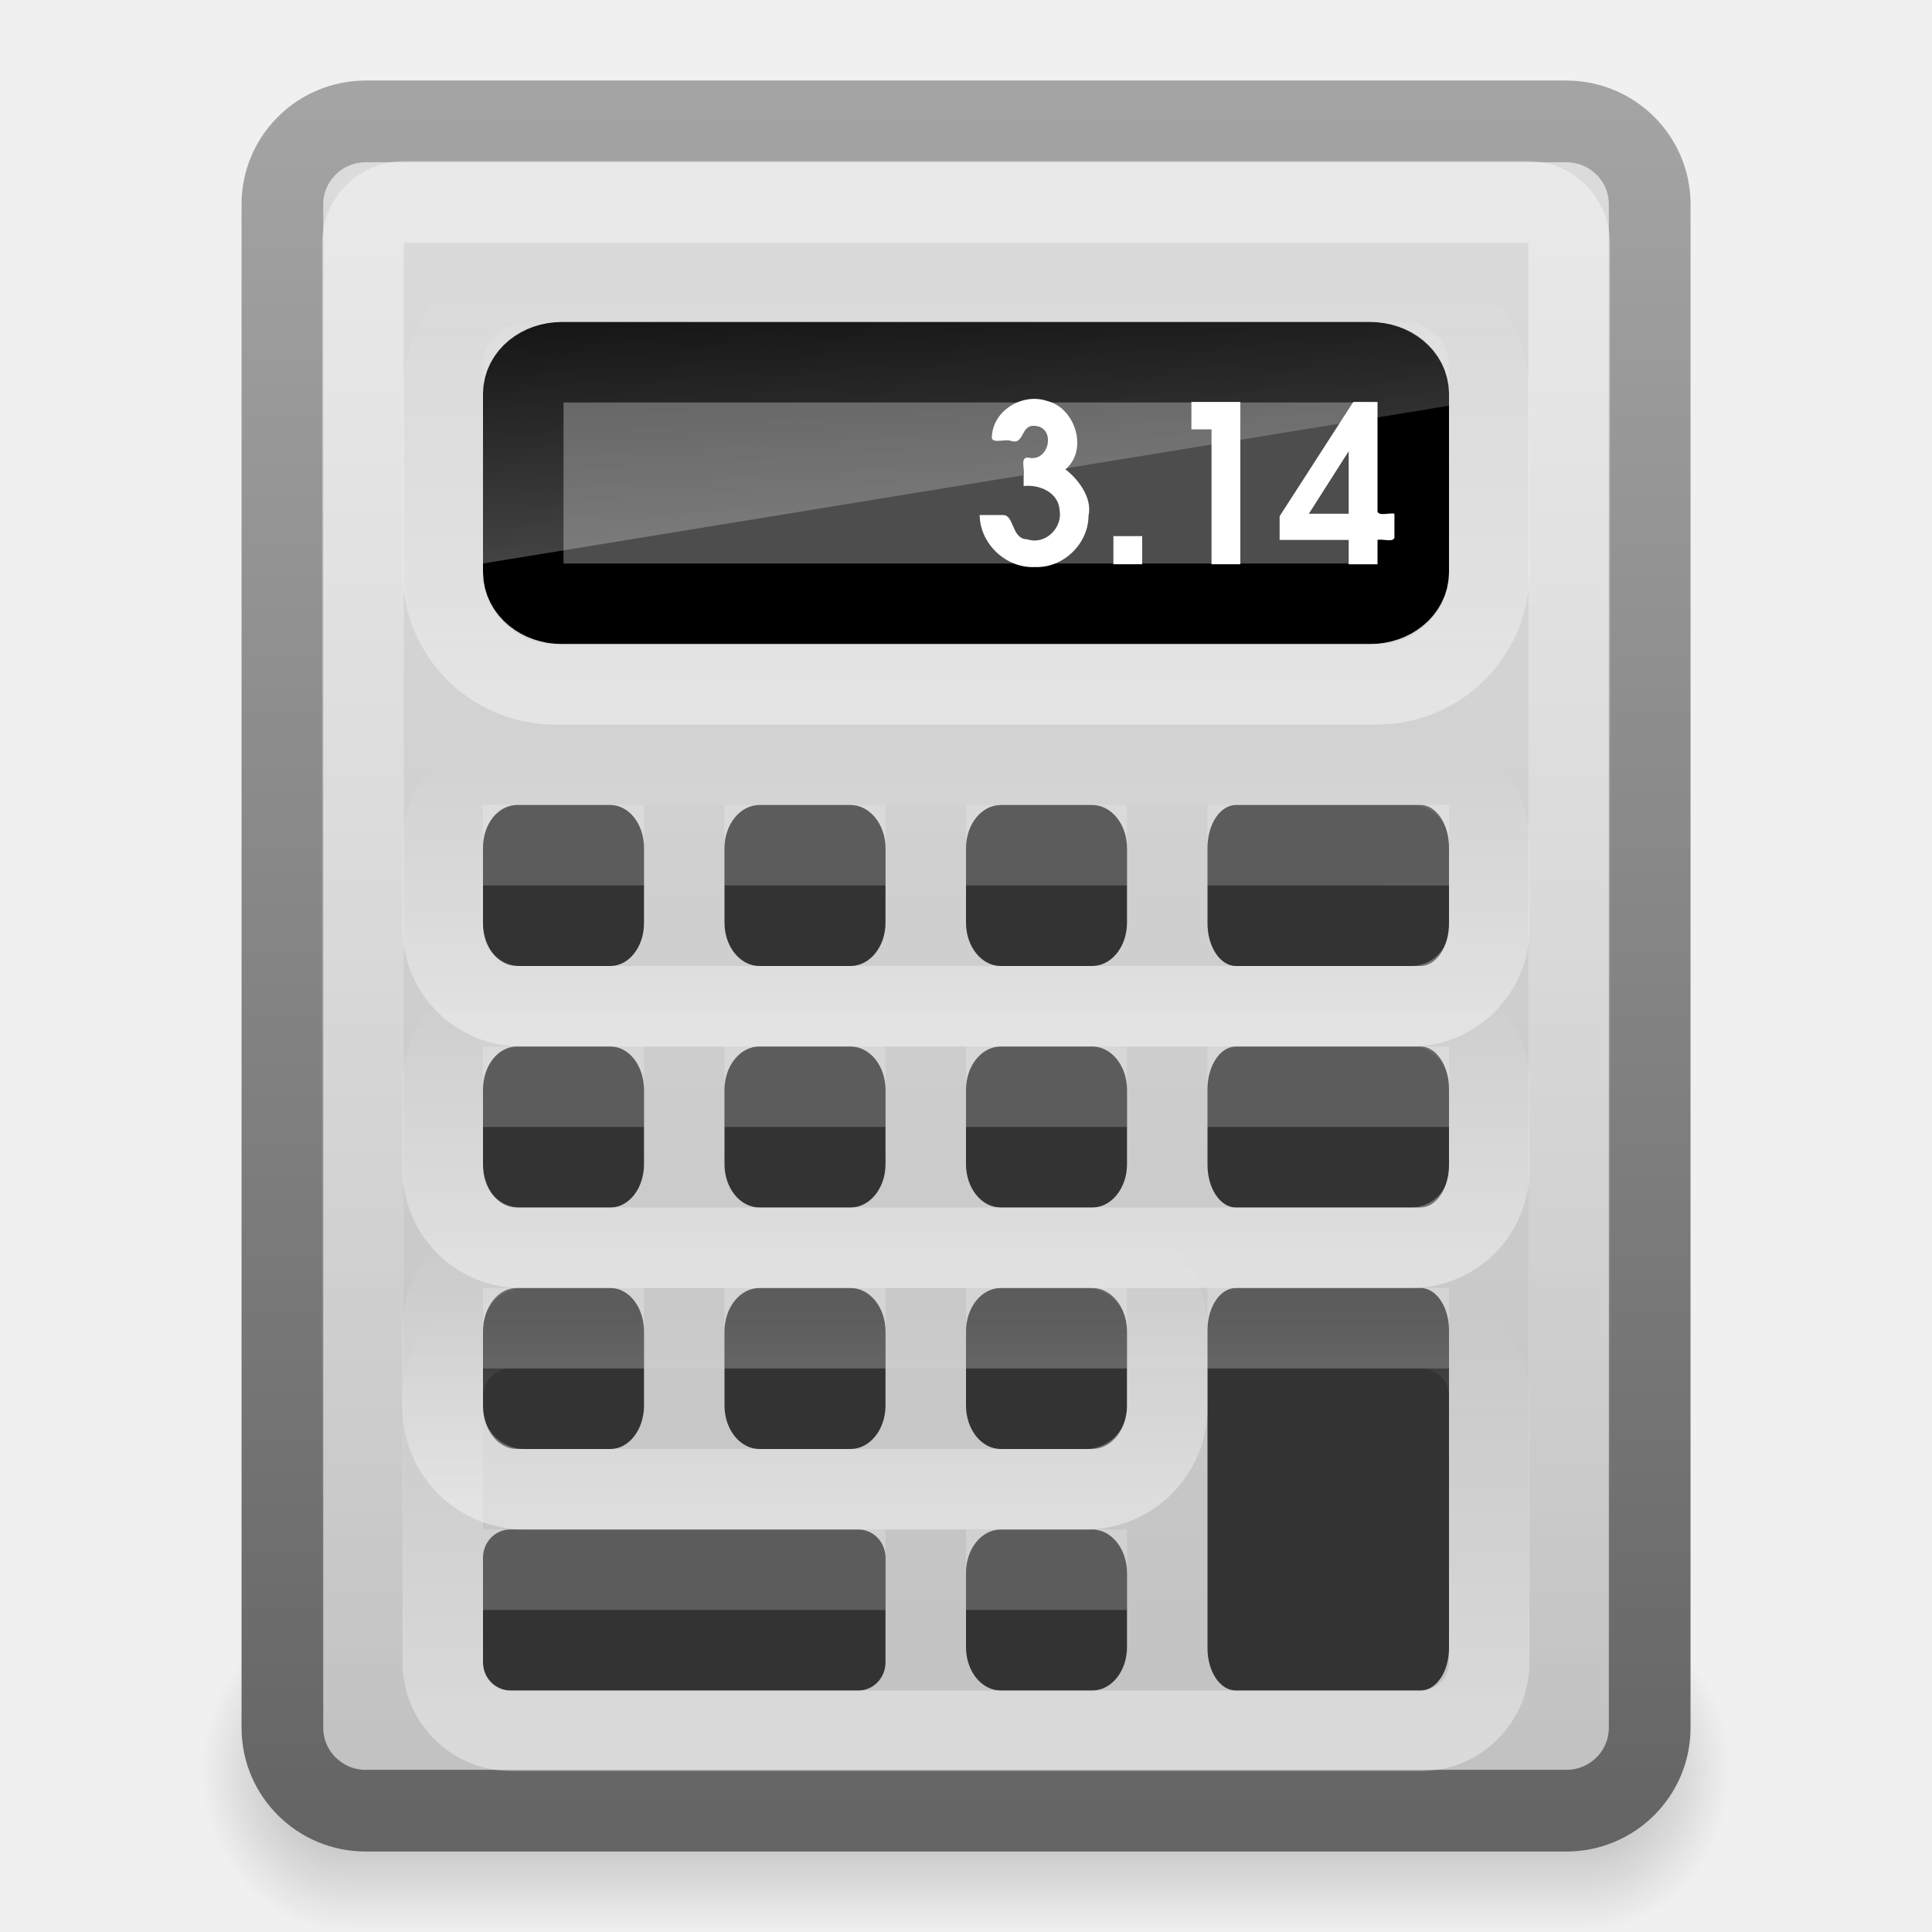
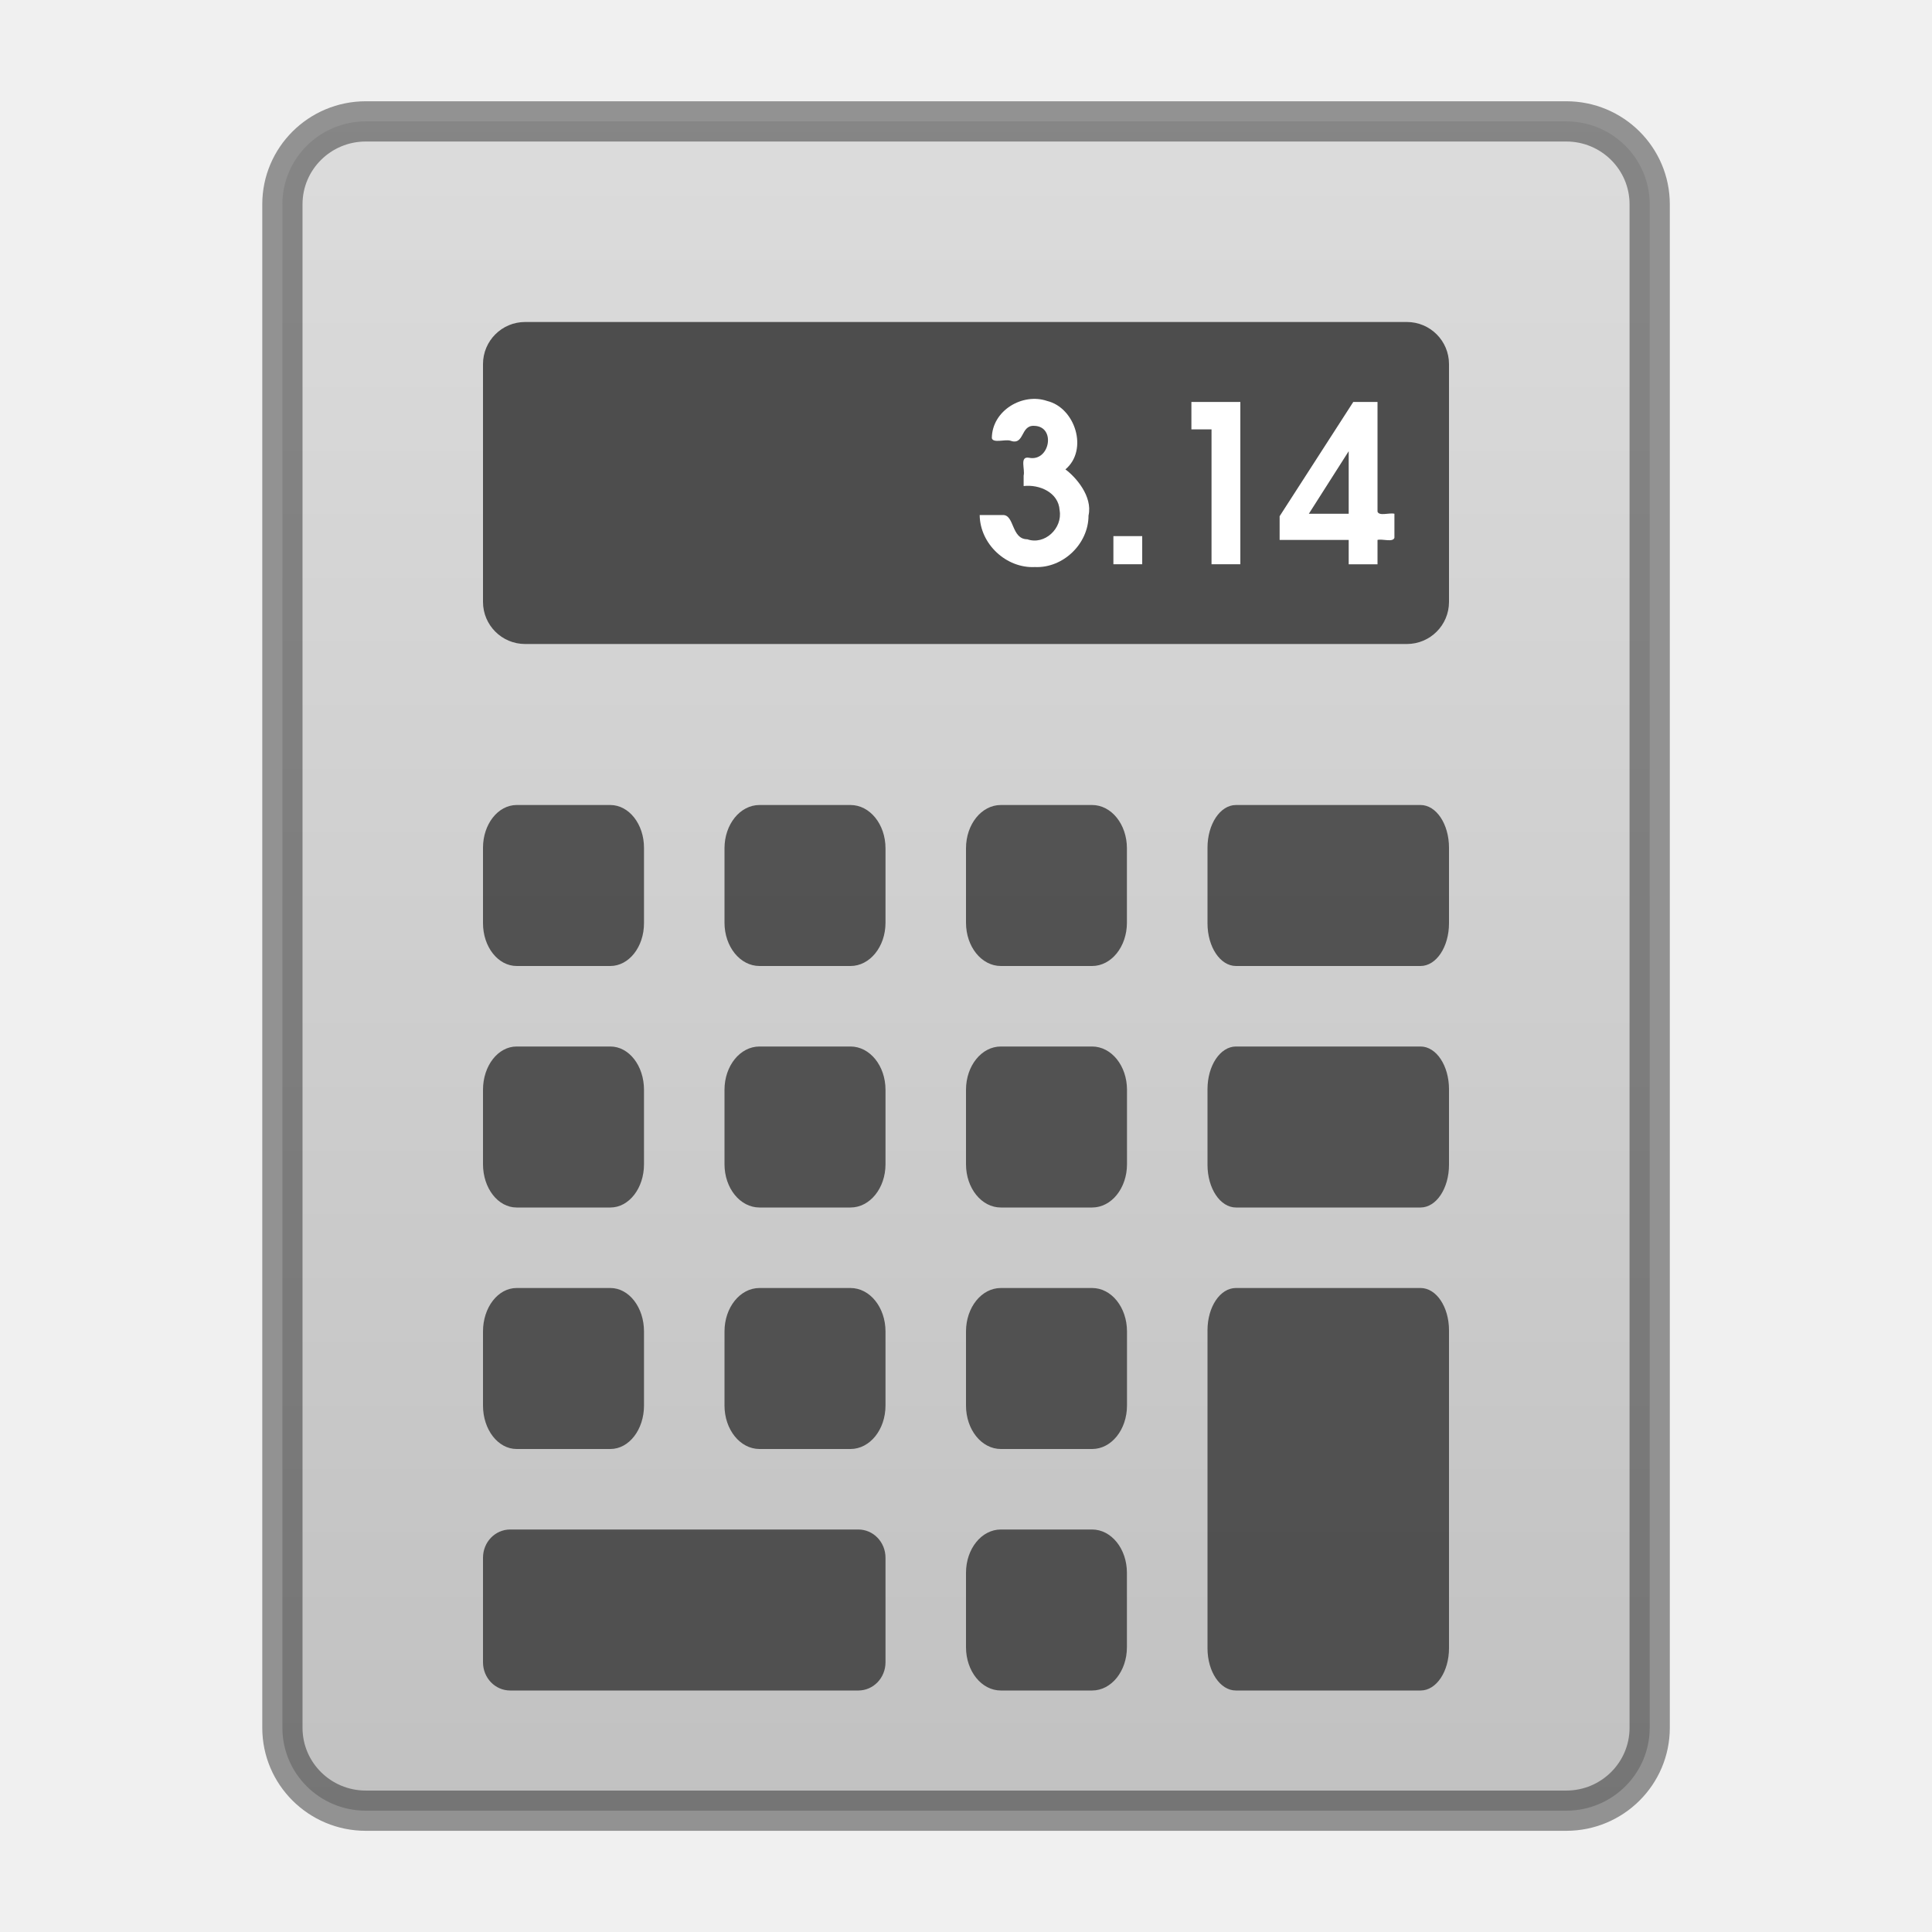
<svg xmlns="http://www.w3.org/2000/svg" xmlns:xlink="http://www.w3.org/1999/xlink" version="1.0" width="24" height="24" id="svg3721">
  <defs id="defs3723">
    <linearGradient id="linearGradient3428">
      <stop id="stop3430" style="stop-color:#000000;stop-opacity:0" offset="0" />
      <stop id="stop3436" style="stop-color:#000000;stop-opacity:1" offset="0.5" />
      <stop id="stop3432" style="stop-color:#000000;stop-opacity:0" offset="1" />
    </linearGradient>
    <linearGradient x1="11.508" y1="39" x2="11.508" y2="47.016" id="linearGradient3916" xlink:href="#linearGradient3428" gradientUnits="userSpaceOnUse" gradientTransform="matrix(0.452381,0,0,0.5,1.142856,-0.501951)" />
    <radialGradient cx="3" cy="43" r="2" fx="3" fy="43" id="radialGradient3914" xlink:href="#linearGradient3414" gradientUnits="userSpaceOnUse" gradientTransform="matrix(0.904762,0,0,1,16.97619,-22.00195)" />
    <linearGradient id="linearGradient3414">
      <stop id="stop3416" style="stop-color:#000000;stop-opacity:1" offset="0" />
      <stop id="stop3418" style="stop-color:#000000;stop-opacity:0" offset="1" />
    </linearGradient>
    <radialGradient cx="3" cy="43" r="2" fx="3" fy="43" id="radialGradient3912" xlink:href="#linearGradient3414" gradientUnits="userSpaceOnUse" gradientTransform="matrix(0.904762,0,0,1,-7.023809,-63.99805)" />
    <linearGradient id="linearGradient2490-654-721">
      <stop id="stop2913" style="stop-color:#545454;stop-opacity:1" offset="0" />
      <stop id="stop2915" style="stop-color:#a4a4a4;stop-opacity:1" offset="1" />
    </linearGradient>
    <linearGradient x1="31.279" y1="56.744" x2="31.279" y2="4.008" id="linearGradient3529" xlink:href="#linearGradient2490-654-721" gradientUnits="userSpaceOnUse" gradientTransform="matrix(0.5151686,0,0,0.5120159,-0.3640516,-0.8042487)" />
    <linearGradient id="linearGradient2556">
      <stop id="stop2558" style="stop-color:#dcdcdc;stop-opacity:1" offset="0" />
      <stop id="stop2564" style="stop-color:#b4b4b4;stop-opacity:1" offset="1" />
    </linearGradient>
    <linearGradient x1="22.506" y1="7.589" x2="22.506" y2="62.54" id="linearGradient3527" xlink:href="#linearGradient2556" gradientUnits="userSpaceOnUse" gradientTransform="matrix(0.5308006,0,0,0.5755708,-2.066552,-3.120483)" />
    <linearGradient id="linearGradient5638">
      <stop id="stop5640" style="stop-color:#ffffff;stop-opacity:1" offset="0" />
      <stop id="stop5642" style="stop-color:#ffffff;stop-opacity:0" offset="1" />
    </linearGradient>
    <linearGradient x1="24.053" y1="5.007" x2="24.053" y2="45.055" id="linearGradient3524" xlink:href="#linearGradient5638" gradientUnits="userSpaceOnUse" gradientTransform="matrix(0.4864635,0,0,0.4869814,0.2992903,-0.1781512)" />
    <linearGradient x1="24" y1="17" x2="24" y2="4.992" id="linearGradient3634" xlink:href="#linearGradient3426" gradientUnits="userSpaceOnUse" gradientTransform="matrix(0.4482823,0,0,0.4546001,1.241224,0.9993989)" />
    <linearGradient id="linearGradient3341">
      <stop id="stop3343" style="stop-color:#ffffff;stop-opacity:1" offset="0" />
      <stop id="stop3345" style="stop-color:#ffffff;stop-opacity:0" offset="1" />
    </linearGradient>
    <linearGradient x1="22.162" y1="13.755" x2="21.643" y2="3.644" id="linearGradient3627" xlink:href="#linearGradient3341" gradientUnits="userSpaceOnUse" gradientTransform="matrix(0.4314607,0,0,0.4870291,1.644944,0.5907962)" />
    <linearGradient x1="24" y1="17" x2="24" y2="4.992" id="linearGradient3705" xlink:href="#linearGradient3426" gradientUnits="userSpaceOnUse" gradientTransform="matrix(0.4482823,0,0,0.4546001,1.241224,13.9991)" />
    <linearGradient x1="24" y1="17" x2="24" y2="4.992" id="linearGradient3710" xlink:href="#linearGradient3426" gradientUnits="userSpaceOnUse" gradientTransform="matrix(0.4482823,0,0,0.2727273,1.241224,11)" />
    <linearGradient x1="24" y1="17" x2="24" y2="4.992" id="linearGradient3715" xlink:href="#linearGradient3426" gradientUnits="userSpaceOnUse" gradientTransform="matrix(0.4482823,0,0,0.2727273,1.241224,8)" />
    <linearGradient id="linearGradient3426">
      <stop id="stop3428" style="stop-color:#ffffff;stop-opacity:1" offset="0" />
      <stop id="stop3431" style="stop-color:#ffffff;stop-opacity:0" offset="1" />
    </linearGradient>
    <linearGradient x1="24" y1="17" x2="24" y2="4.992" id="linearGradient3719" xlink:href="#linearGradient3426" gradientUnits="userSpaceOnUse" gradientTransform="matrix(0.3103448,0,0,0.2727273,2.55163,14)" />
  </defs>
-   <g id="layer1">
-     <g transform="translate(1.4305115e-6,1.001951)" id="g3837">
-       <rect width="1.81" height="4" x="-4.31" y="-22.998" transform="scale(-1,-1)" id="rect3404" style="opacity:0.3;fill:url(#radialGradient3912);fill-opacity:1;fill-rule:nonzero;stroke:none;stroke-width:1;marker:none;visibility:visible;display:inline;overflow:visible" />
-       <rect width="1.81" height="4" x="19.69" y="18.998" id="rect3422" style="opacity:0.3;fill:url(#radialGradient3914);fill-opacity:1;fill-rule:nonzero;stroke:none;stroke-width:1;marker:none;visibility:visible;display:inline;overflow:visible" />
-       <rect width="15.381" height="4" x="4.31" y="18.998" id="rect3426" style="opacity:0.3;fill:url(#linearGradient3916);fill-opacity:1;fill-rule:nonzero;stroke:none;stroke-width:1;marker:none;visibility:visible;display:inline;overflow:visible" />
-     </g>
-     <rect width="16.985" height="20.985" rx="1.036" ry="1.03" x="3.508" y="1.508" id="rect2157" style="fill:url(#linearGradient3527);fill-opacity:1;fill-rule:nonzero;stroke:url(#linearGradient3529);stroke-width:1.015;stroke-linecap:round;stroke-linejoin:miter;stroke-miterlimit:6;stroke-opacity:1;stroke-dasharray:none;stroke-dashoffset:1.4;marker:none;visibility:visible;display:inline;overflow:visible" />
-     <rect width="14.985" height="18.985" rx="0.513" ry="0.516" x="4.508" y="2.508" id="rect3052" style="opacity:0.4;fill:none;stroke:url(#linearGradient3524);stroke-width:1.015;stroke-linecap:round;stroke-linejoin:miter;stroke-miterlimit:6;stroke-opacity:1;stroke-dasharray:none;stroke-dashoffset:1.4;marker:none;visibility:visible;display:inline;overflow:visible" />
-     <rect width="11" height="3" rx="0.479" ry="0.392" x="6.5" y="4.5" id="rect2662" style="fill:#4d4d4d;fill-opacity:1;fill-rule:nonzero;stroke:#000000;stroke-width:1;stroke-opacity:1;marker:none;visibility:visible;display:inline;overflow:visible" />
-     <rect width="13" height="5.001" rx="1.396" ry="1.396" x="5.5" y="3.5" id="rect3424" style="opacity:0.4;fill:none;stroke:url(#linearGradient3634);stroke-width:1;stroke-miterlimit:4;stroke-opacity:1;stroke-dasharray:none;marker:none;visibility:visible;display:inline;overflow:visible" />
-     <path d="m 12.716,6.038 c 0.194,-0.023 0.434,0.078 0.447,0.301 0.039,0.223 -0.185,0.436 -0.402,0.36 -0.201,-0.001 -0.157,-0.31 -0.307,-0.301 -0.095,0 -0.19,0 -0.284,0 0.004,0.362 0.332,0.664 0.686,0.646 0.348,0.016 0.666,-0.286 0.666,-0.64 C 13.576,6.163 13.359,5.922 13.235,5.831 13.523,5.589 13.357,5.065 13.008,4.981 12.703,4.876 12.323,5.1 12.321,5.443 c 0.016,0.064 0.157,0.014 0.225,0.03 0.185,0.069 0.126,-0.194 0.302,-0.183 0.274,0.007 0.193,0.452 -0.068,0.396 -0.117,-0.019 -0.044,0.146 -0.064,0.221 0,0.044 0,0.087 0,0.131 z m 1.115,0.971 c 0.119,0 0.238,0 0.358,0 0,-0.116 0,-0.233 0,-0.349 -0.119,0 -0.238,0 -0.358,0 0,0.116 0,0.233 0,0.349 z m 1.219,0 c 0.119,0 0.238,0 0.358,0 0,-0.672 0,-1.344 0,-2.016 -0.203,0 -0.405,0 -0.608,0 0,0.114 0,0.227 0,0.341 0.083,0 0.167,0 0.25,0 0,0.558 0,1.116 0,1.675 z m 0.846,-0.597 c 0,0.098 0,0.196 0,0.295 0.286,0 0.572,0 0.858,0 0,0.101 0,0.202 0,0.303 0.119,0 0.238,0 0.358,0 0,-0.101 0,-0.202 0,-0.303 0.063,-0.016 0.189,0.033 0.21,-0.026 0,-0.1 0,-0.199 0,-0.299 -0.063,-0.016 -0.189,0.033 -0.21,-0.026 0,-0.454 0,-0.908 0,-1.363 -0.1,0 -0.201,0 -0.301,0 -0.305,0.473 -0.61,0.946 -0.914,1.418 z m 0.858,-0.03 c -0.165,0 -0.33,0 -0.495,0 0.165,-0.259 0.33,-0.518 0.495,-0.777 0,0.259 0,0.518 0,0.777 z" id="text2469" style="font-size:6px;font-style:normal;font-variant:normal;font-weight:bold;font-stretch:normal;fill:#ffffff;fill-opacity:1;stroke:none;font-family:URW Gothic L;-inkscape-font-specification:URW Gothic L Book" />
-     <path d="M 6.526,4 C 6.236,4 6,4.246 6,4.563 L 6,7 18,5.04 18,4.563 C 18,4.246 17.764,4 17.474,4 L 6.526,4 z" id="rect3336" style="opacity:0.3;fill:url(#linearGradient3627);fill-opacity:1;fill-rule:nonzero;stroke:none;stroke-width:1;marker:none;visibility:visible;display:inline;overflow:visible" />
-     <path d="m 15.354,10 2.292,0 C 17.842,10 18,10.237 18,10.531 l 0,0.938 C 18,11.763 17.842,12 17.646,12 l -2.292,0 C 15.158,12 15,11.763 15,11.469 l 0,-0.938 C 15,10.237 15.158,10 15.354,10 z m 0,3 2.292,0 C 17.842,13 18,13.237 18,13.531 l 0,0.938 C 18,14.763 17.842,15 17.646,15 l -2.292,0 C 15.158,15 15,14.763 15,14.469 l 0,-0.938 C 15,13.237 15.158,13 15.354,13 z m -9.91e-4,3 2.294,0 c 0.195,0 0.353,0.234 0.353,0.526 l 0,3.948 c 0,0.291 -0.157,0.526 -0.353,0.526 l -2.294,0 C 15.157,21 15,20.766 15,20.474 l 0,-3.948 C 15,16.234 15.157,16 15.353,16 z m -9.014,3 4.323,0 C 10.849,19 11,19.156 11,19.351 l 0,1.299 C 11,20.844 10.849,21 10.662,21 L 6.338,21 C 6.151,21 6,20.844 6,20.649 L 6,19.351 C 6,19.156 6.151,19 6.338,19 z m 6.094,0 1.134,0 c 0.24,0 0.433,0.24 0.433,0.538 l 0,0.924 c 0,0.298 -0.193,0.538 -0.433,0.538 l -1.134,0 C 12.193,21 12,20.76 12,20.462 l 0,-0.924 C 12,19.24 12.193,19 12.433,19 z m -8.9e-5,-3 1.135,0 C 13.807,16 14,16.241 14,16.54 l 0,0.919 C 14,17.759 13.807,18 13.567,18 l -1.135,0 C 12.193,18 12,17.759 12,17.46 L 12,16.54 C 12,16.241 12.193,16 12.433,16 z m 9.5e-5,-3 1.134,0 C 13.807,13 14,13.24 14,13.538 l 0,0.924 C 14,14.76 13.807,15 13.567,15 l -1.134,0 C 12.193,15 12,14.76 12,14.462 l 0,-0.924 C 12,13.24 12.193,13 12.433,13 z m 0,-3 1.134,0 c 0.24,0 0.433,0.24 0.433,0.538 l 0,0.924 c 0,0.298 -0.193,0.538 -0.433,0.538 l -1.134,0 C 12.193,12 12,11.76 12,11.462 l 0,-0.924 C 12,10.24 12.193,10 12.433,10 z m -2.998,6 1.13,0 C 10.806,16 11,16.241 11,16.54 l 0,0.92 c 0,0.299 -0.194,0.54 -0.435,0.54 l -1.13,0 C 9.194,18 9,17.759 9,17.46 L 9,16.54 C 9,16.241 9.194,16 9.435,16 z m 9.59e-5,-3 1.129,0 C 10.806,13 11,13.24 11,13.538 l 0,0.925 C 11,14.76 10.806,15 10.565,15 L 9.435,15 C 9.194,15 9,14.76 9,14.462 L 9,13.538 C 9,13.24 9.194,13 9.435,13 z m 0,-3 1.129,0 C 10.806,10 11,10.24 11,10.538 l 0,0.925 C 11,11.76 10.806,12 10.565,12 L 9.435,12 C 9.194,12 9,11.76 9,11.462 L 9,10.538 C 9,10.24 9.194,10 9.435,10 z m -3.017,6 1.164,0 C 7.814,16 8,16.241 8,16.54 l 0,0.92 c 0,0.299 -0.186,0.54 -0.418,0.54 l -1.164,0 C 6.186,18 6,17.759 6,17.46 L 6,16.54 C 6,16.241 6.186,16 6.418,16 z m 9.22e-5,-3 1.164,0 C 7.814,13 8,13.24 8,13.538 l 0,0.925 C 8,14.76 7.814,15 7.582,15 l -1.164,0 C 6.186,15 6,14.76 6,14.462 L 6,13.538 C 6,13.24 6.186,13 6.418,13 z m 7.53e-4,-3 1.162,0 C 7.813,10 8,10.237 8,10.532 l 0,0.936 C 8,11.763 7.813,12 7.581,12 l -1.162,0 C 6.187,12 6,11.763 6,11.468 L 6,10.532 C 6,10.237 6.187,10 6.419,10 z" id="rect4008" style="fill:#333333;fill-opacity:1;fill-rule:nonzero;stroke:none;stroke-width:0.996;marker:none;visibility:visible;display:inline;overflow:visible;enable-background:accumulate" />
-     <path d="m 12.5,19.5 1,1.7e-5 m -7,-1.7e-5 4,1.7e-5 m -4,-9 1,0 m 5,0 1,0 m -4,0 1,0 m 4.998,-1.42e-4 2.002,1.57e-4 m -11,3 1,0 m 5,0 1,0 m -4,0 1,0 M 15.498,13.5 17.5,13.5 m -11,3 1,0 m 5,0 1,0 m -4,0 1,0 M 15.498,16.5 17.5,16.5" id="rect3725" style="opacity:0.2;fill:none;stroke:#ffffff;stroke-width:1;stroke-linecap:square;stroke-linejoin:round;stroke-miterlimit:6;stroke-opacity:1;stroke-dashoffset:1.4;marker:none;visibility:visible;display:inline;overflow:visible" />
-     <rect width="13" height="5.001" rx="0.849" ry="0.849" x="5.5" y="16.499" id="rect3703" style="opacity:0.4;fill:none;stroke:url(#linearGradient3705);stroke-width:1;stroke-miterlimit:4;stroke-opacity:1;stroke-dasharray:none;marker:none;visibility:visible;display:inline;overflow:visible" />
-     <rect width="13" height="3" rx="0.972" ry="0.972" x="5.5" y="12.5" id="rect3707" style="opacity:0.4;fill:none;stroke:url(#linearGradient3710);stroke-width:1;stroke-miterlimit:4;stroke-opacity:1;stroke-dasharray:none;marker:none;visibility:visible;display:inline;overflow:visible" />
-     <rect width="13" height="3" rx="0.972" ry="0.972" x="5.5" y="9.5" id="rect3712" style="opacity:0.4;fill:none;stroke:url(#linearGradient3715);stroke-width:1;stroke-miterlimit:4;stroke-opacity:1;stroke-dasharray:none;marker:none;visibility:visible;display:inline;overflow:visible" />
-     <rect width="9" height="3" rx="1.014" ry="1.014" x="5.5" y="15.5" id="rect3717" style="opacity:0.4;fill:none;stroke:url(#linearGradient3719);stroke-width:1;stroke-miterlimit:4;stroke-opacity:1;stroke-dasharray:none;marker:none;visibility:visible;display:inline;overflow:visible" />
-   </g>
+   <rect style="display:inline;overflow:visible;visibility:visible;fill:url(#linearGradient3527);fill-opacity:1;fill-rule:nonzero;stroke:#000000;stroke-width:0.5;stroke-linecap:round;stroke-linejoin:miter;stroke-miterlimit:6;stroke-dasharray:none;stroke-dashoffset:1.4;stroke-opacity:0.392;marker:none;paint-order:markers fill stroke" id="rect2157" y="1.508" x="3.508" ry="1.03" rx="1.036" height="20.985" width="16.985" />
+   <rect style="display:inline;overflow:visible;visibility:visible;fill:#4d4d4d;fill-opacity:1;fill-rule:nonzero;stroke:none;stroke-width:1.206;stroke-miterlimit:4;stroke-dasharray:none;stroke-opacity:1;marker:none" id="rect2662" y="4" x="6" ry="0.523" rx="0.523" height="4" width="12" />
+   <path style="font-style:normal;font-variant:normal;font-weight:bold;font-stretch:normal;font-size:6px;font-family:'URW Gothic L';-inkscape-font-specification:'URW Gothic L Book';fill:#ffffff;fill-opacity:1;stroke:none" id="text2469" d="m 12.716,6.038 c 0.194,-0.023 0.434,0.078 0.447,0.301 0.039,0.223 -0.185,0.436 -0.402,0.36 -0.201,-0.001 -0.157,-0.31 -0.307,-0.301 -0.095,0 -0.19,0 -0.284,0 0.004,0.362 0.332,0.664 0.686,0.646 0.348,0.016 0.666,-0.286 0.666,-0.64 C 13.576,6.163 13.359,5.922 13.235,5.831 13.523,5.589 13.357,5.065 13.008,4.981 12.703,4.876 12.323,5.1 12.321,5.443 c 0.016,0.064 0.157,0.014 0.225,0.03 0.185,0.069 0.126,-0.194 0.302,-0.183 0.274,0.007 0.193,0.452 -0.068,0.396 -0.117,-0.019 -0.044,0.146 -0.064,0.221 0,0.044 0,0.087 0,0.131 z m 1.115,0.971 c 0.119,0 0.238,0 0.358,0 0,-0.116 0,-0.233 0,-0.349 -0.119,0 -0.238,0 -0.358,0 0,0.116 0,0.233 0,0.349 z m 1.219,0 c 0.119,0 0.238,0 0.358,0 0,-0.672 0,-1.344 0,-2.016 -0.203,0 -0.405,0 -0.608,0 0,0.114 0,0.227 0,0.341 0.083,0 0.167,0 0.25,0 0,0.558 0,1.116 0,1.675 z m 0.846,-0.597 c 0,0.098 0,0.196 0,0.295 0.286,0 0.572,0 0.858,0 0,0.101 0,0.202 0,0.303 0.119,0 0.238,0 0.358,0 0,-0.101 0,-0.202 0,-0.303 0.063,-0.016 0.189,0.033 0.21,-0.026 0,-0.1 0,-0.199 0,-0.299 -0.063,-0.016 -0.189,0.033 -0.21,-0.026 0,-0.454 0,-0.908 0,-1.363 -0.1,0 -0.201,0 -0.301,0 -0.305,0.473 -0.61,0.946 -0.914,1.418 z m 0.858,-0.03 c -0.165,0 -0.33,0 -0.495,0 0.165,-0.259 0.33,-0.518 0.495,-0.777 0,0.259 0,0.518 0,0.777 z" />
+   <path style="display:inline;overflow:visible;visibility:visible;fill:#333333;fill-opacity:1;fill-rule:nonzero;stroke:none;stroke-width:0.996;marker:none;enable-background:accumulate;opacity:0.8" id="rect4008" d="m 15.354,10 h 2.292 C 17.842,10 18,10.237 18,10.531 v 0.938 C 18,11.763 17.842,12 17.646,12 H 15.354 C 15.158,12 15,11.763 15,11.469 v -0.938 C 15,10.237 15.158,10 15.354,10 Z m 0,3 h 2.292 C 17.842,13 18,13.237 18,13.531 v 0.938 C 18,14.763 17.842,15 17.646,15 H 15.354 C 15.158,15 15,14.763 15,14.469 v -0.938 C 15,13.237 15.158,13 15.354,13 Z m -9.91e-4,3 h 2.294 c 0.195,0 0.353,0.234 0.353,0.526 v 3.948 c 0,0.291 -0.157,0.526 -0.353,0.526 H 15.353 C 15.157,21 15,20.766 15,20.474 V 16.526 C 15,16.234 15.157,16 15.353,16 Z M 6.338,19 H 10.662 C 10.849,19 11,19.156 11,19.351 v 1.299 C 11,20.844 10.849,21 10.662,21 H 6.338 C 6.151,21 6,20.844 6,20.649 V 19.351 C 6,19.156 6.151,19 6.338,19 Z m 6.094,0 h 1.134 c 0.24,0 0.433,0.24 0.433,0.538 v 0.924 c 0,0.298 -0.193,0.538 -0.433,0.538 H 12.433 C 12.193,21 12,20.76 12,20.462 V 19.538 C 12,19.24 12.193,19 12.433,19 Z m -8.9e-5,-3 h 1.135 C 13.807,16 14,16.241 14,16.54 v 0.919 C 14,17.759 13.807,18 13.567,18 H 12.433 C 12.193,18 12,17.759 12,17.46 V 16.54 C 12,16.241 12.193,16 12.433,16 Z m 9.5e-5,-3 h 1.134 C 13.807,13 14,13.24 14,13.538 v 0.924 C 14,14.76 13.807,15 13.567,15 H 12.433 C 12.193,15 12,14.76 12,14.462 V 13.538 C 12,13.24 12.193,13 12.433,13 Z m 0,-3 h 1.134 c 0.24,0 0.433,0.24 0.433,0.538 v 0.924 c 0,0.298 -0.193,0.538 -0.433,0.538 H 12.433 C 12.193,12 12,11.76 12,11.462 V 10.538 C 12,10.24 12.193,10 12.433,10 Z M 9.435,16 H 10.565 C 10.806,16 11,16.241 11,16.54 v 0.92 c 0,0.299 -0.194,0.54 -0.435,0.54 H 9.435 C 9.194,18 9,17.759 9,17.46 V 16.54 C 9,16.241 9.194,16 9.435,16 Z m 9.59e-5,-3 H 10.565 C 10.806,13 11,13.24 11,13.538 v 0.925 C 11,14.76 10.806,15 10.565,15 H 9.435 C 9.194,15 9,14.76 9,14.462 V 13.538 C 9,13.24 9.194,13 9.435,13 Z m 0,-3 H 10.565 C 10.806,10 11,10.24 11,10.538 v 0.925 C 11,11.76 10.806,12 10.565,12 H 9.435 C 9.194,12 9,11.76 9,11.462 V 10.538 C 9,10.24 9.194,10 9.435,10 Z M 6.418,16 H 7.582 C 7.814,16 8,16.241 8,16.54 v 0.92 c 0,0.299 -0.186,0.54 -0.418,0.54 H 6.418 C 6.186,18 6,17.759 6,17.46 V 16.54 C 6,16.241 6.186,16 6.418,16 Z m 9.22e-5,-3 h 1.164 C 7.814,13 8,13.24 8,13.538 v 0.925 C 8,14.76 7.814,15 7.582,15 H 6.418 C 6.186,15 6,14.76 6,14.462 V 13.538 C 6,13.24 6.186,13 6.418,13 Z m 7.53e-4,-3 h 1.162 C 7.813,10 8,10.237 8,10.532 v 0.936 C 8,11.763 7.813,12 7.581,12 H 6.419 C 6.187,12 6,11.763 6,11.468 V 10.532 C 6,10.237 6.187,10 6.419,10 Z" />
</svg>
